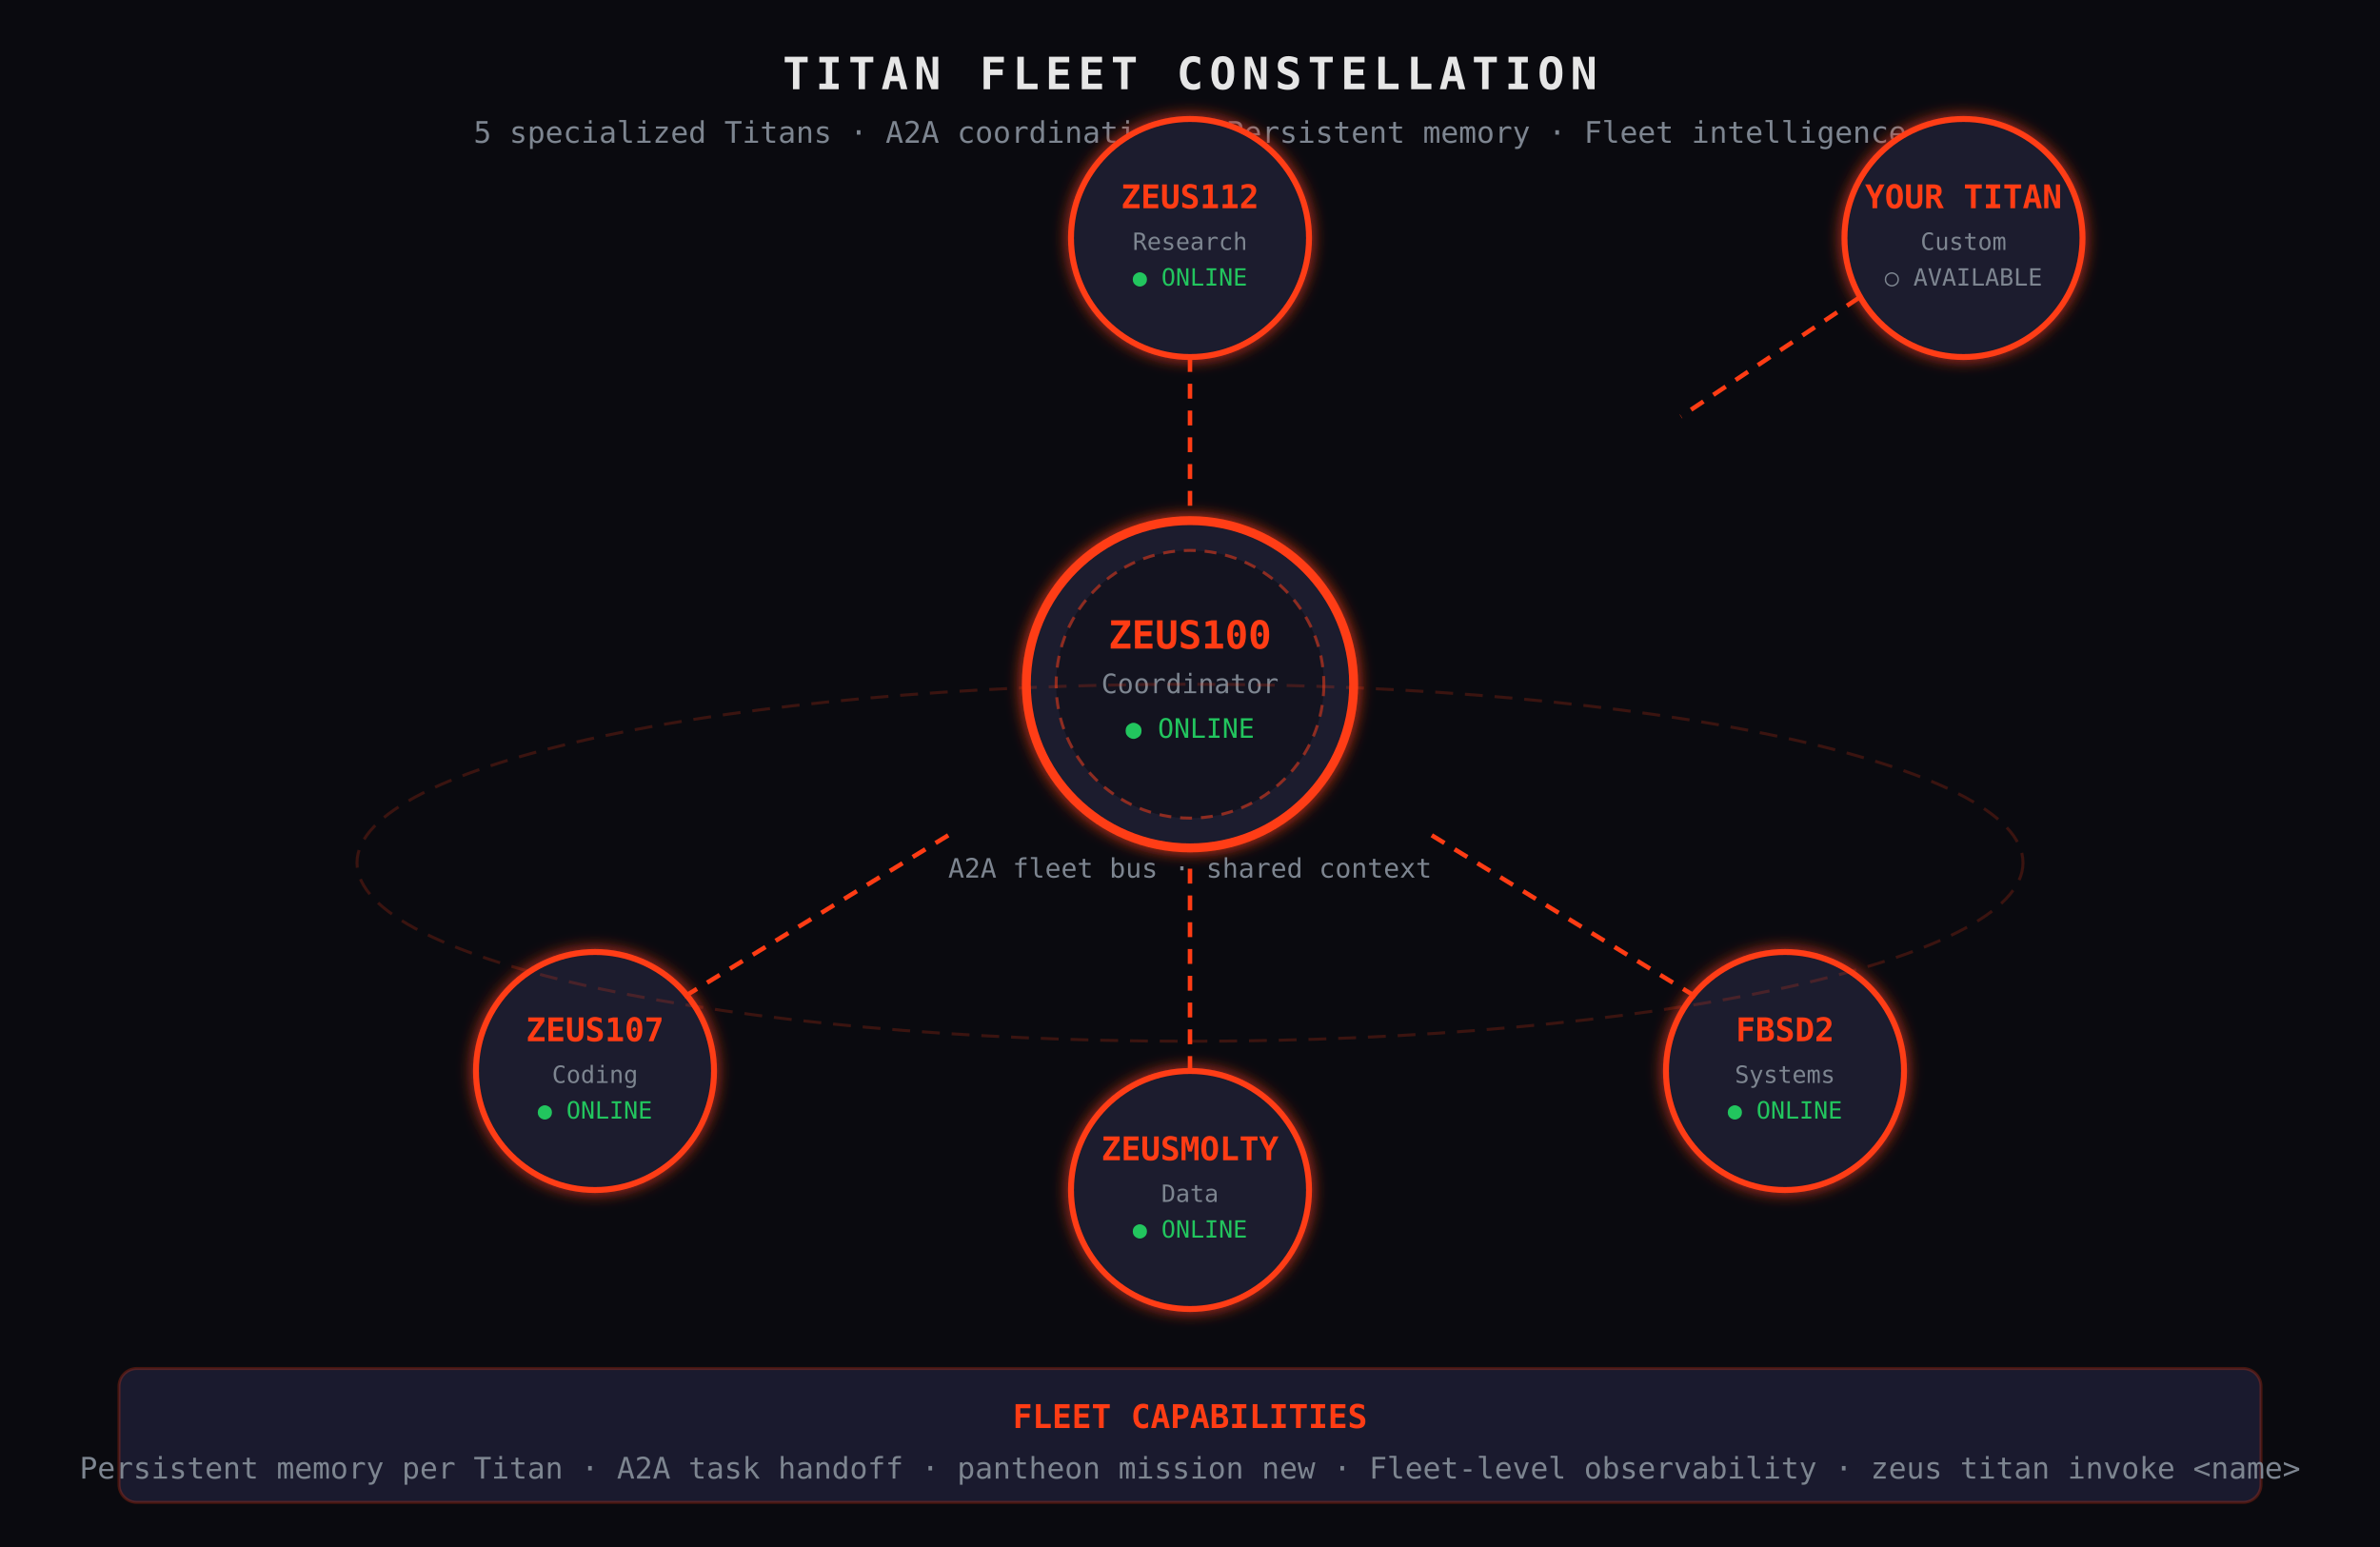
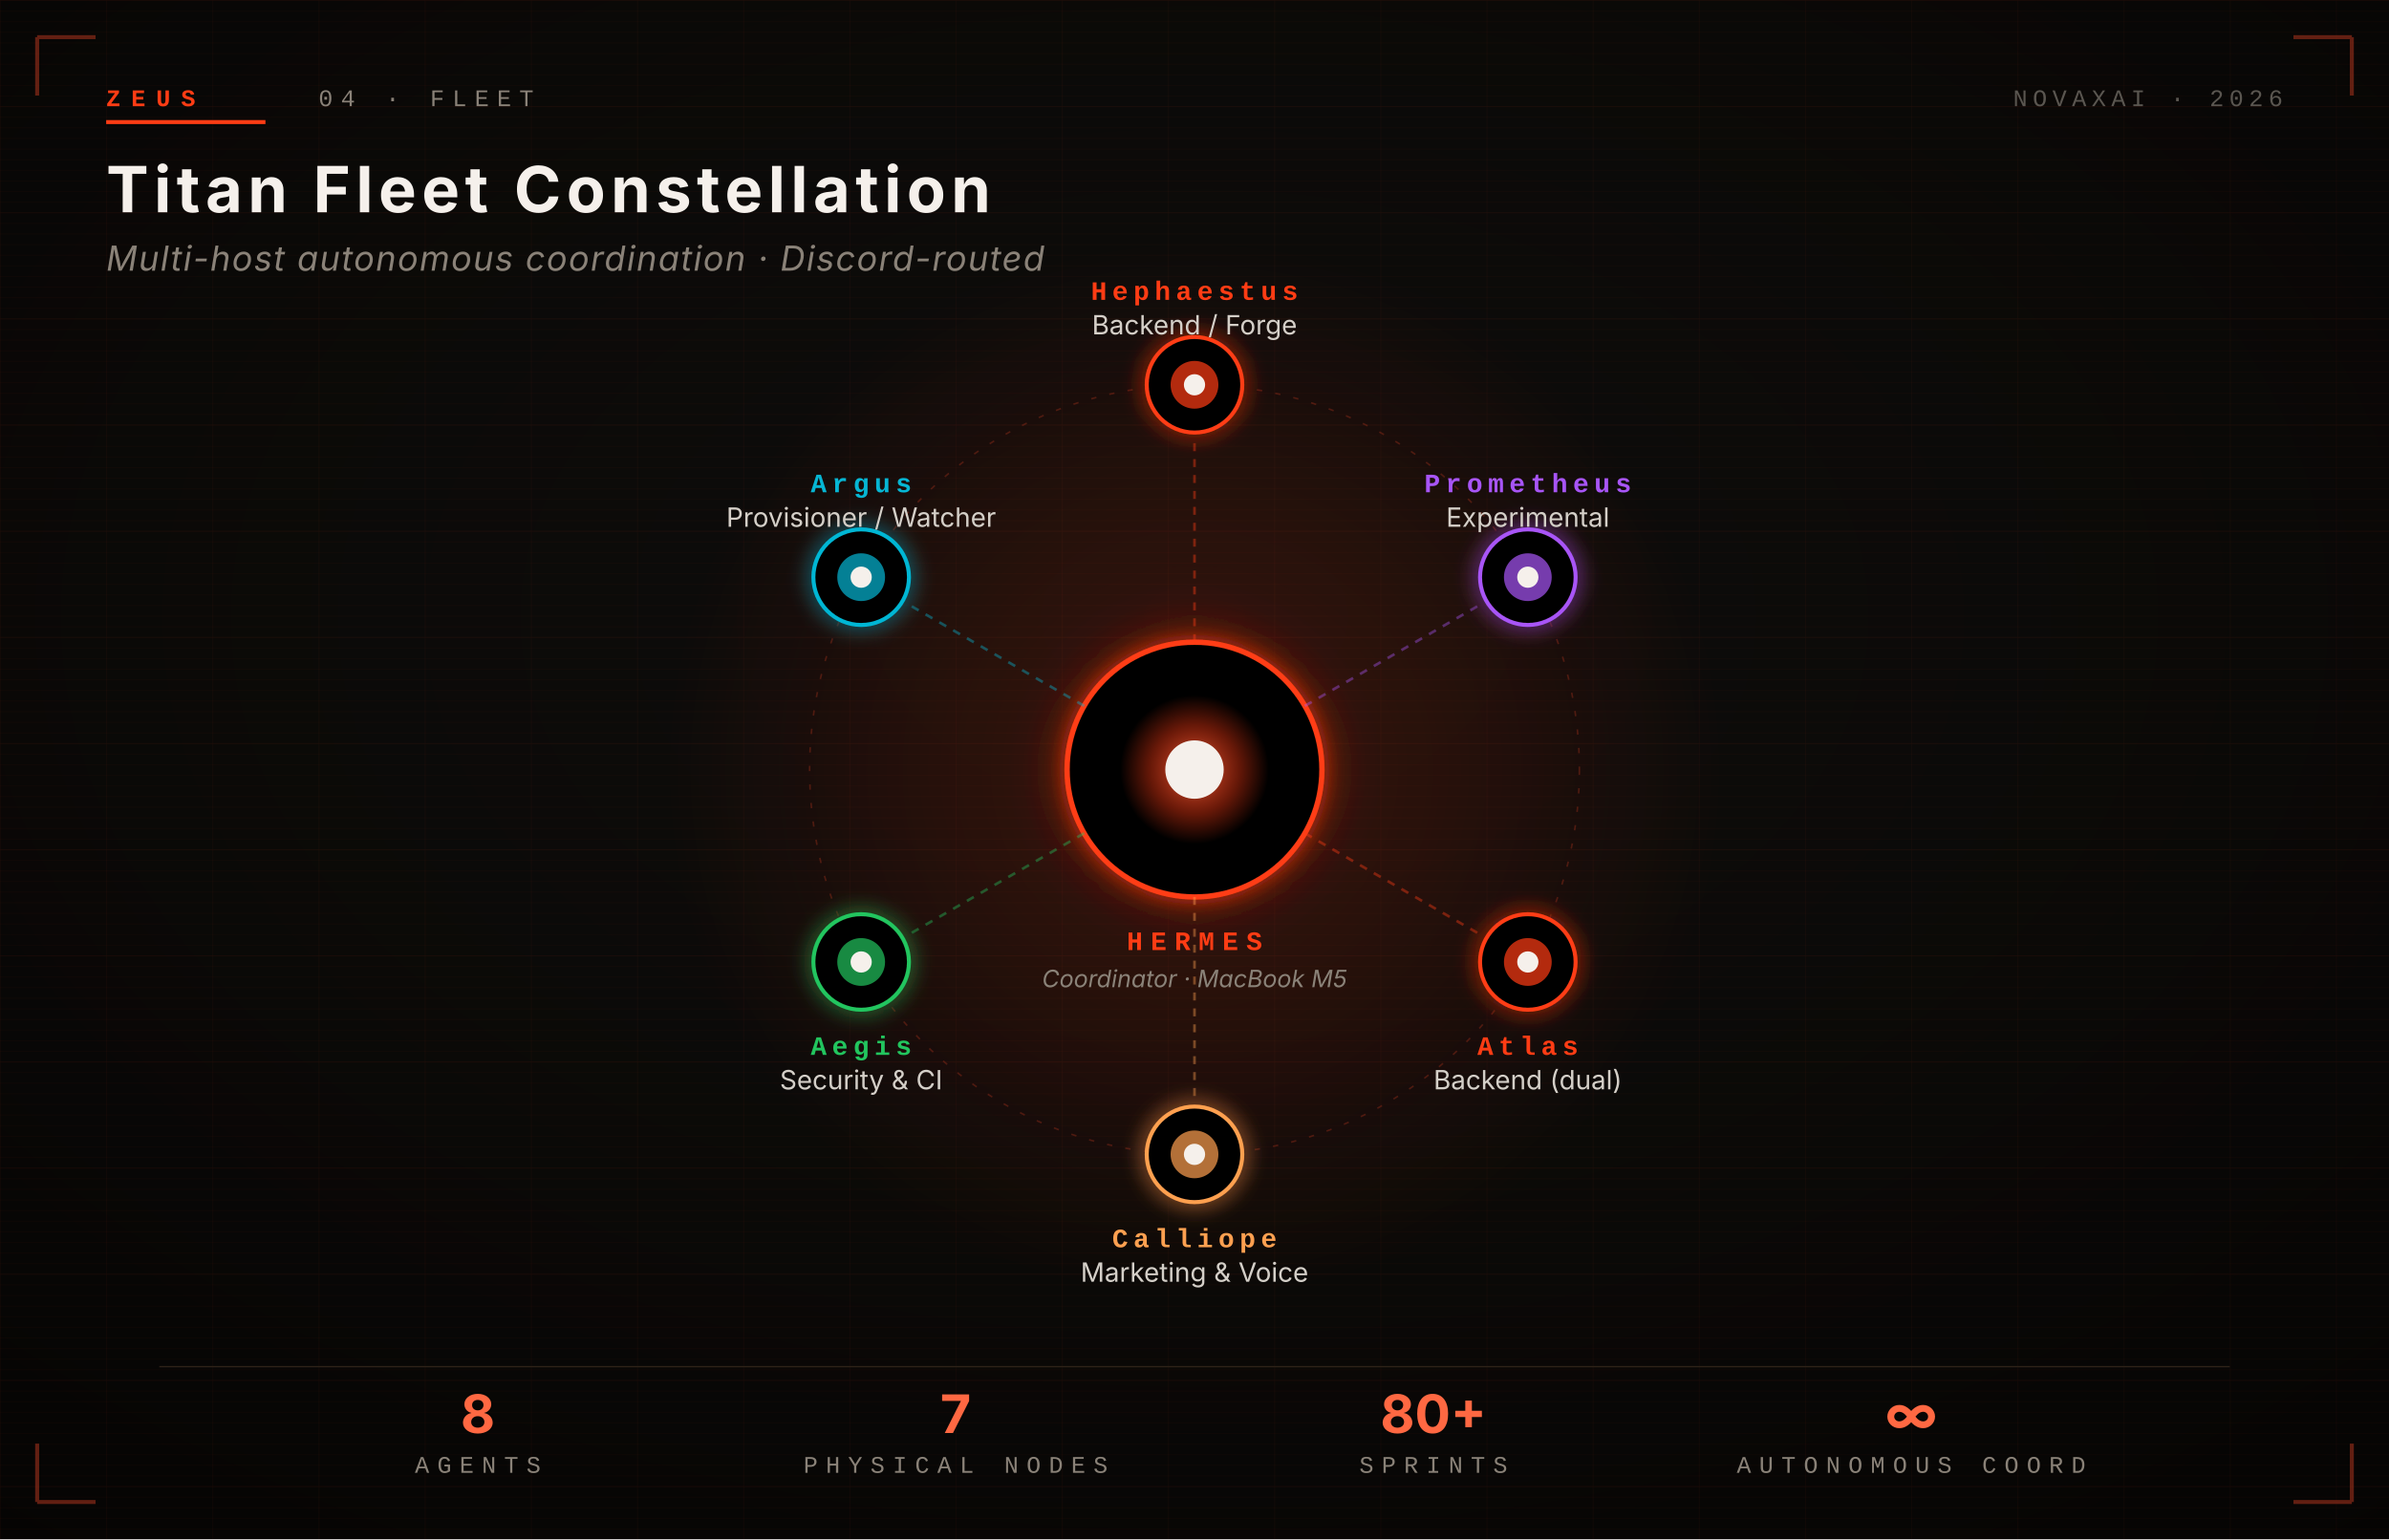
- <svg xmlns="http://www.w3.org/2000/svg" viewBox="0 0 800 520">
+ <svg xmlns="http://www.w3.org/2000/svg" viewBox="0 0 900 580">
  <defs>
-     <filter id="glow" x="-20%" y="-20%" width="140%" height="140%">
-       <feGaussianBlur stdDeviation="2.5" result="coloredBlur" />
+     <filter id="glow-soft" x="-50%" y="-50%" width="200%" height="200%">
+       <feGaussianBlur stdDeviation="4" result="b" />
      <feMerge>
-         <feMergeNode in="coloredBlur" />
+         <feMergeNode in="b" />
        <feMergeNode in="SourceGraphic" />
      </feMerge>
    </filter>
-     <filter id="glowGreen" x="-20%" y="-20%" width="140%" height="140%">
-       <feGaussianBlur stdDeviation="3" result="coloredBlur" />
+     <filter id="glow-strong" x="-100%" y="-100%" width="300%" height="300%">
+       <feGaussianBlur stdDeviation="8" result="b1" />
+       <feGaussianBlur stdDeviation="3" in="SourceGraphic" result="b2" />
      <feMerge>
-         <feMergeNode in="coloredBlur" />
+         <feMergeNode in="b1" />
+         <feMergeNode in="b2" />
        <feMergeNode in="SourceGraphic" />
      </feMerge>
    </filter>
+     <filter id="glow-inner" x="-20%" y="-20%" width="140%" height="140%">
+       <feGaussianBlur stdDeviation="2" result="b" />
+       <feMerge>
+         <feMergeNode in="b" />
+         <feMergeNode in="SourceGraphic" />
+       </feMerge>
+     </filter>
+     <radialGradient id="bg-rad" cx="50%" cy="40%" r="80%">
+       <stop offset="0%" stop-color="#12100e" stop-opacity="0.7" />
+       <stop offset="100%" stop-color="#050403" stop-opacity="1" />
+     </radialGradient>
+     <pattern id="scanlines" x="0" y="0" width="4" height="4" patternUnits="userSpaceOnUse">
+       <line x1="0" y1="0" x2="4" y2="0" stroke="#ff3c14" stroke-width="0.4" opacity="0.04" />
+     </pattern>
+     <pattern id="grid" x="0" y="0" width="40" height="40" patternUnits="userSpaceOnUse">
+       <path d="M 40 0 L 0 0 0 40" fill="none" stroke="#ff3c14" stroke-width="0.5" opacity="0.05" />
+     </pattern>
+     <marker id="arrow" markerWidth="10" markerHeight="10" refX="9" refY="5" orient="auto">
+       <path d="M0,1 L0,9 L10,5 Z" fill="#ff3c14" />
+     </marker>
+     <marker id="arrow-amber" markerWidth="10" markerHeight="10" refX="9" refY="5" orient="auto">
+       <path d="M0,1 L0,9 L10,5 Z" fill="#ffa050" />
+     </marker>
+     <marker id="arrow-green" markerWidth="10" markerHeight="10" refX="9" refY="5" orient="auto">
+       <path d="M0,1 L0,9 L10,5 Z" fill="#22c55e" />
+     </marker>
+     <marker id="arrow-cyan" markerWidth="10" markerHeight="10" refX="9" refY="5" orient="auto">
+       <path d="M0,1 L0,9 L10,5 Z" fill="#06b6d4" />
+     </marker>
+     <radialGradient id="core-rad" cx="50%" cy="50%" r="50%">
+       <stop offset="0%" stop-color="#ff6842" stop-opacity="0.9" />
+       <stop offset="60%" stop-color="#ff3c14" stop-opacity="0.4" />
+       <stop offset="100%" stop-color="#ff3c14" stop-opacity="0" />
+     </radialGradient>
+     <radialGradient id="orb-crimson" cx="50%" cy="50%" r="50%">
+       <stop offset="0%" stop-color="#ff3c14" stop-opacity="0.5" />
+       <stop offset="100%" stop-color="#ff3c14" stop-opacity="0" />
+     </radialGradient>
+     <radialGradient id="orb-amber" cx="50%" cy="50%" r="50%">
+       <stop offset="0%" stop-color="#ffa050" stop-opacity="0.4" />
+       <stop offset="100%" stop-color="#ffa050" stop-opacity="0" />
+     </radialGradient>
+     <radialGradient id="orb-green" cx="50%" cy="50%" r="50%">
+       <stop offset="0%" stop-color="#22c55e" stop-opacity="0.3" />
+       <stop offset="100%" stop-color="#22c55e" stop-opacity="0" />
+     </radialGradient>
+     <radialGradient id="orb-cyan" cx="50%" cy="50%" r="50%">
+       <stop offset="0%" stop-color="#06b6d4" stop-opacity="0.4" />
+       <stop offset="100%" stop-color="#06b6d4" stop-opacity="0" />
+     </radialGradient>
  </defs>
-   <rect width="800" height="520" fill="#0a0a0f" />
-   <text x="400" y="30" text-anchor="middle" fill="#e6e6e6" font-family="monospace" font-size="15" font-weight="bold" letter-spacing="2">TITAN FLEET CONSTELLATION</text>
-   <text x="400" y="48" text-anchor="middle" fill="#7d8590" font-family="monospace" font-size="10">5 specialized Titans · A2A coordination · Persistent memory · Fleet intelligence</text>
-   <circle cx="400" cy="230" r="55" fill="#1a1a2e" stroke="#ff3c14" stroke-width="3" filter="url(#glow)" />
-   <circle cx="400" cy="230" r="45" fill="#0a0a0f" stroke="#ff3c14" stroke-width="1" stroke-dasharray="4,3" opacity="0.5" />
-   <text x="400" y="218" text-anchor="middle" fill="#ff3c14" font-family="monospace" font-size="13" font-weight="bold">ZEUS100</text>
-   <text x="400" y="233" text-anchor="middle" fill="#7d8590" font-family="monospace" font-size="9">Coordinator</text>
-   <text x="400" y="248" text-anchor="middle" fill="#22c55e" font-family="monospace" font-size="9">● ONLINE</text>
-   <circle cx="400" cy="80" r="40" fill="#1a1a2e" stroke="#ff3c14" stroke-width="2" filter="url(#glow)" />
-   <text x="400" y="70" text-anchor="middle" fill="#ff3c14" font-family="monospace" font-size="11" font-weight="bold">ZEUS112</text>
-   <text x="400" y="84" text-anchor="middle" fill="#7d8590" font-family="monospace" font-size="8">Research</text>
-   <text x="400" y="96" text-anchor="middle" fill="#22c55e" font-family="monospace" font-size="8">● ONLINE</text>
-   <line x1="400" y1="120" x2="400" y2="170" stroke="#ff3c14" stroke-width="1.5" stroke-dasharray="5,4" />
-   <circle cx="200" cy="360" r="40" fill="#1a1a2e" stroke="#ff3c14" stroke-width="2" filter="url(#glow)" />
-   <text x="200" y="350" text-anchor="middle" fill="#ff3c14" font-family="monospace" font-size="11" font-weight="bold">ZEUS107</text>
-   <text x="200" y="364" text-anchor="middle" fill="#7d8590" font-family="monospace" font-size="8">Coding</text>
-   <text x="200" y="376" text-anchor="middle" fill="#22c55e" font-family="monospace" font-size="8">● ONLINE</text>
-   <line x1="230" y1="335" x2="320" y2="280" stroke="#ff3c14" stroke-width="1.5" stroke-dasharray="5,4" />
-   <circle cx="400" cy="400" r="40" fill="#1a1a2e" stroke="#ff3c14" stroke-width="2" filter="url(#glow)" />
-   <text x="400" y="390" text-anchor="middle" fill="#ff3c14" font-family="monospace" font-size="11" font-weight="bold">ZEUSMOLTY</text>
-   <text x="400" y="404" text-anchor="middle" fill="#7d8590" font-family="monospace" font-size="8">Data</text>
-   <text x="400" y="416" text-anchor="middle" fill="#22c55e" font-family="monospace" font-size="8">● ONLINE</text>
-   <line x1="400" y1="360" x2="400" y2="290" stroke="#ff3c14" stroke-width="1.5" stroke-dasharray="5,4" />
-   <circle cx="600" cy="360" r="40" fill="#1a1a2e" stroke="#ff3c14" stroke-width="2" filter="url(#glow)" />
-   <text x="600" y="350" text-anchor="middle" fill="#ff3c14" font-family="monospace" font-size="11" font-weight="bold">FBSD2</text>
-   <text x="600" y="364" text-anchor="middle" fill="#7d8590" font-family="monospace" font-size="8">Systems</text>
-   <text x="600" y="376" text-anchor="middle" fill="#22c55e" font-family="monospace" font-size="8">● ONLINE</text>
-   <line x1="570" y1="335" x2="480" y2="280" stroke="#ff3c14" stroke-width="1.5" stroke-dasharray="5,4" />
-   <circle cx="660" cy="80" r="40" fill="#1a1a2e" stroke="#ff3c14" stroke-width="2" filter="url(#glow)" />
-   <text x="660" y="70" text-anchor="middle" fill="#ff3c14" font-family="monospace" font-size="11" font-weight="bold">YOUR TITAN</text>
-   <text x="660" y="84" text-anchor="middle" fill="#7d8590" font-family="monospace" font-size="8">Custom</text>
-   <text x="660" y="96" text-anchor="middle" fill="#7d8590" font-family="monospace" font-size="8">○ AVAILABLE</text>
-   <line x1="625" y1="100" x2="565" y2="140" stroke="#ff3c14" stroke-width="1.5" stroke-dasharray="5,4" />
-   <ellipse cx="400" cy="290" rx="280" ry="60" fill="none" stroke="rgba(255,60,20,0.2)" stroke-width="1" stroke-dasharray="6,4" />
-   <text x="400" y="295" text-anchor="middle" fill="#7d8590" font-family="monospace" font-size="9">A2A fleet bus · shared context</text>
-   <rect x="40" y="460" width="720" height="45" rx="6" fill="#1a1a2e" stroke="rgba(255,60,20,0.25)" stroke-width="1" />
-   <text x="400" y="480" text-anchor="middle" fill="#ff3c14" font-family="monospace" font-size="11" font-weight="bold">FLEET CAPABILITIES</text>
-   <text x="400" y="497" text-anchor="middle" fill="#7d8590" font-family="monospace" font-size="10">Persistent memory per Titan · A2A task handoff · pantheon mission new · Fleet-level observability · zeus titan invoke &lt;name&gt;</text>
+   <rect width="900" height="580" fill="#050403" />
+   <rect width="900" height="580" fill="url(#bg-rad)" />
+   <rect width="900" height="580" fill="url(#grid)" />
+   <rect width="900" height="580" fill="url(#scanlines)" />
+   <g stroke="#a0301a" stroke-width="1.5" fill="none" opacity="0.6">
+     <path d="M 14 14 L 14 36 M 14 14 L 36 14" />
+     <path d="M 886 14 L 886 36 M 886 14 L 864 14" />
+     <path d="M 14 566 L 14 544 M 14 566 L 36 566" />
+     <path d="M 886 566 L 886 544 M 886 566 L 864 566" />
+   </g>
+   <line x1="40" y1="46" x2="100" y2="46" stroke="#ff3c14" stroke-width="1.5" />
+   <text x="40" y="40" font-family="'JetBrains Mono', 'IBM Plex Mono', 'Courier New', monospace" font-size="9" fill="#ff3c14" font-weight="700" letter-spacing="4">ZEUS</text>
+   <text x="120" y="40" font-family="'JetBrains Mono', 'IBM Plex Mono', 'Courier New', monospace" font-size="9" fill="#8a8278" letter-spacing="3">04 · FLEET</text>
+   <text x="860" y="40" font-family="'JetBrains Mono', 'IBM Plex Mono', 'Courier New', monospace" font-size="9" fill="#5a5650" text-anchor="end" letter-spacing="2">NOVAXAI · 2026</text>
+   <text x="40" y="80" font-family="Tektur, 'Tektur', 'Inter', 'Helvetica Neue', sans-serif" font-size="24" fill="#f5f0eb" font-weight="700" letter-spacing="2">Titan Fleet Constellation</text>
+   <text x="40" y="102" font-family="Rajdhani, 'Rajdhani', 'Inter', 'Helvetica Neue', sans-serif" font-size="13" fill="#8a8278" font-style="italic" letter-spacing="0.5">Multi-host autonomous coordination · Discord-routed</text>
+   <circle cx="450" cy="290" r="200" fill="url(#orb-crimson)" opacity="0.4" />
+   <circle cx="450" cy="290" r="145" fill="none" stroke="#a0301a" stroke-width="0.6" opacity="0.4" stroke-dasharray="2,5" />
+   <circle cx="450" cy="290" r="48" fill="#050403" stroke="#ff3c14" stroke-width="2" filter="url(#glow-strong)" />
+   <circle cx="450" cy="290" r="28" fill="url(#core-rad)" />
+   <circle cx="450" cy="290" r="11" fill="#f5f0eb" />
+   <text x="450" y="358" text-anchor="middle" font-family="'JetBrains Mono', 'IBM Plex Mono', 'Courier New', monospace" font-size="10" fill="#ff3c14" font-weight="700" letter-spacing="3">HERMES</text>
+   <text x="450" y="372" text-anchor="middle" font-family="Rajdhani, 'Rajdhani', 'Inter', 'Helvetica Neue', sans-serif" font-size="9" fill="#8a8278" font-style="italic">Coordinator · MacBook M5</text>
+   <line x1="450.0" y1="242.0" x2="450.0" y2="167.0" stroke="#ff3c14" stroke-width="1" opacity="0.4" stroke-dasharray="3,3" />
+   <circle cx="450.0" cy="145.0" r="26" fill="url(#orb-crimson)" opacity="0.4" />
+   <circle cx="450.0" cy="145.0" r="18" fill="#050403" stroke="#ff3c14" stroke-width="1.5" filter="url(#glow-soft)" />
+   <circle cx="450.0" cy="145.0" r="9" fill="#ff3c14" opacity="0.7" />
+   <circle cx="450.0" cy="145.0" r="4" fill="#f5f0eb" />
+   <text x="450.0" y="113.0" text-anchor="middle" font-family="'JetBrains Mono', 'IBM Plex Mono', 'Courier New', monospace" font-size="10" fill="#ff3c14" font-weight="700" letter-spacing="2">Hephaestus</text>
+   <text x="450.0" y="126.0" text-anchor="middle" font-family="Rajdhani, 'Rajdhani', 'Inter', 'Helvetica Neue', sans-serif" font-size="10" fill="#d4cfc8">Backend / Forge</text>
+   <line x1="491.569" y1="266.0" x2="556.521" y2="228.5" stroke="#a855f7" stroke-width="1" opacity="0.4" stroke-dasharray="3,3" />
+   <circle cx="575.574" cy="217.5" r="26" fill="url(#orb-crimson)" opacity="0.4" />
+   <circle cx="575.574" cy="217.5" r="18" fill="#050403" stroke="#a855f7" stroke-width="1.5" filter="url(#glow-soft)" />
+   <circle cx="575.574" cy="217.5" r="9" fill="#a855f7" opacity="0.7" />
+   <circle cx="575.574" cy="217.5" r="4" fill="#f5f0eb" />
+   <text x="575.574" y="185.5" text-anchor="middle" font-family="'JetBrains Mono', 'IBM Plex Mono', 'Courier New', monospace" font-size="10" fill="#a855f7" font-weight="700" letter-spacing="2">Prometheus</text>
+   <text x="575.574" y="198.5" text-anchor="middle" font-family="Rajdhani, 'Rajdhani', 'Inter', 'Helvetica Neue', sans-serif" font-size="10" fill="#d4cfc8">Experimental</text>
+   <line x1="491.569" y1="314.0" x2="556.521" y2="351.5" stroke="#ff3c14" stroke-width="1" opacity="0.4" stroke-dasharray="3,3" />
+   <circle cx="575.574" cy="362.5" r="26" fill="url(#orb-crimson)" opacity="0.4" />
+   <circle cx="575.574" cy="362.5" r="18" fill="#050403" stroke="#ff3c14" stroke-width="1.5" filter="url(#glow-soft)" />
+   <circle cx="575.574" cy="362.5" r="9" fill="#ff3c14" opacity="0.7" />
+   <circle cx="575.574" cy="362.5" r="4" fill="#f5f0eb" />
+   <text x="575.574" y="397.5" text-anchor="middle" font-family="'JetBrains Mono', 'IBM Plex Mono', 'Courier New', monospace" font-size="10" fill="#ff3c14" font-weight="700" letter-spacing="2">Atlas</text>
+   <text x="575.574" y="410.5" text-anchor="middle" font-family="Rajdhani, 'Rajdhani', 'Inter', 'Helvetica Neue', sans-serif" font-size="10" fill="#d4cfc8">Backend (dual)</text>
+   <line x1="450.0" y1="338.0" x2="450.0" y2="413.0" stroke="#ffa050" stroke-width="1" opacity="0.4" stroke-dasharray="3,3" />
+   <circle cx="450.0" cy="435.0" r="26" fill="url(#orb-crimson)" opacity="0.4" />
+   <circle cx="450.0" cy="435.0" r="18" fill="#050403" stroke="#ffa050" stroke-width="1.5" filter="url(#glow-soft)" />
+   <circle cx="450.0" cy="435.0" r="9" fill="#ffa050" opacity="0.7" />
+   <circle cx="450.0" cy="435.0" r="4" fill="#f5f0eb" />
+   <text x="450.0" y="470.0" text-anchor="middle" font-family="'JetBrains Mono', 'IBM Plex Mono', 'Courier New', monospace" font-size="10" fill="#ffa050" font-weight="700" letter-spacing="2">Calliope</text>
+   <text x="450.0" y="483.0" text-anchor="middle" font-family="Rajdhani, 'Rajdhani', 'Inter', 'Helvetica Neue', sans-serif" font-size="10" fill="#d4cfc8">Marketing &amp; Voice</text>
+   <line x1="408.431" y1="314.0" x2="343.479" y2="351.5" stroke="#22c55e" stroke-width="1" opacity="0.4" stroke-dasharray="3,3" />
+   <circle cx="324.426" cy="362.5" r="26" fill="url(#orb-crimson)" opacity="0.4" />
+   <circle cx="324.426" cy="362.5" r="18" fill="#050403" stroke="#22c55e" stroke-width="1.5" filter="url(#glow-soft)" />
+   <circle cx="324.426" cy="362.5" r="9" fill="#22c55e" opacity="0.7" />
+   <circle cx="324.426" cy="362.5" r="4" fill="#f5f0eb" />
+   <text x="324.426" y="397.5" text-anchor="middle" font-family="'JetBrains Mono', 'IBM Plex Mono', 'Courier New', monospace" font-size="10" fill="#22c55e" font-weight="700" letter-spacing="2">Aegis</text>
+   <text x="324.426" y="410.5" text-anchor="middle" font-family="Rajdhani, 'Rajdhani', 'Inter', 'Helvetica Neue', sans-serif" font-size="10" fill="#d4cfc8">Security &amp; CI</text>
+   <line x1="408.431" y1="266.0" x2="343.479" y2="228.5" stroke="#06b6d4" stroke-width="1" opacity="0.4" stroke-dasharray="3,3" />
+   <circle cx="324.426" cy="217.5" r="26" fill="url(#orb-crimson)" opacity="0.4" />
+   <circle cx="324.426" cy="217.5" r="18" fill="#050403" stroke="#06b6d4" stroke-width="1.5" filter="url(#glow-soft)" />
+   <circle cx="324.426" cy="217.5" r="9" fill="#06b6d4" opacity="0.7" />
+   <circle cx="324.426" cy="217.5" r="4" fill="#f5f0eb" />
+   <text x="324.426" y="185.5" text-anchor="middle" font-family="'JetBrains Mono', 'IBM Plex Mono', 'Courier New', monospace" font-size="10" fill="#06b6d4" font-weight="700" letter-spacing="2">Argus</text>
+   <text x="324.426" y="198.5" text-anchor="middle" font-family="Rajdhani, 'Rajdhani', 'Inter', 'Helvetica Neue', sans-serif" font-size="10" fill="#d4cfc8">Provisioner / Watcher</text>
+   <line x1="60" y1="515" x2="840" y2="515" stroke="#2e2218" stroke-width="0.5" />
+   <text x="180.0" y="540" text-anchor="middle" font-family="Tektur, 'Tektur', 'Inter', 'Helvetica Neue', sans-serif" font-size="20" fill="#ff6842" font-weight="700">8</text>
+   <text x="180.0" y="555" text-anchor="middle" font-family="'JetBrains Mono', 'IBM Plex Mono', 'Courier New', monospace" font-size="9" fill="#8a8278" letter-spacing="3">AGENTS</text>
+   <text x="360.0" y="540" text-anchor="middle" font-family="Tektur, 'Tektur', 'Inter', 'Helvetica Neue', sans-serif" font-size="20" fill="#ff6842" font-weight="700">7</text>
+   <text x="360.0" y="555" text-anchor="middle" font-family="'JetBrains Mono', 'IBM Plex Mono', 'Courier New', monospace" font-size="9" fill="#8a8278" letter-spacing="3">PHYSICAL NODES</text>
+   <text x="540.0" y="540" text-anchor="middle" font-family="Tektur, 'Tektur', 'Inter', 'Helvetica Neue', sans-serif" font-size="20" fill="#ff6842" font-weight="700">80+</text>
+   <text x="540.0" y="555" text-anchor="middle" font-family="'JetBrains Mono', 'IBM Plex Mono', 'Courier New', monospace" font-size="9" fill="#8a8278" letter-spacing="3">SPRINTS</text>
+   <text x="720.0" y="540" text-anchor="middle" font-family="Tektur, 'Tektur', 'Inter', 'Helvetica Neue', sans-serif" font-size="20" fill="#ff6842" font-weight="700">∞</text>
+   <text x="720.0" y="555" text-anchor="middle" font-family="'JetBrains Mono', 'IBM Plex Mono', 'Courier New', monospace" font-size="9" fill="#8a8278" letter-spacing="3">AUTONOMOUS COORD</text>
</svg>
